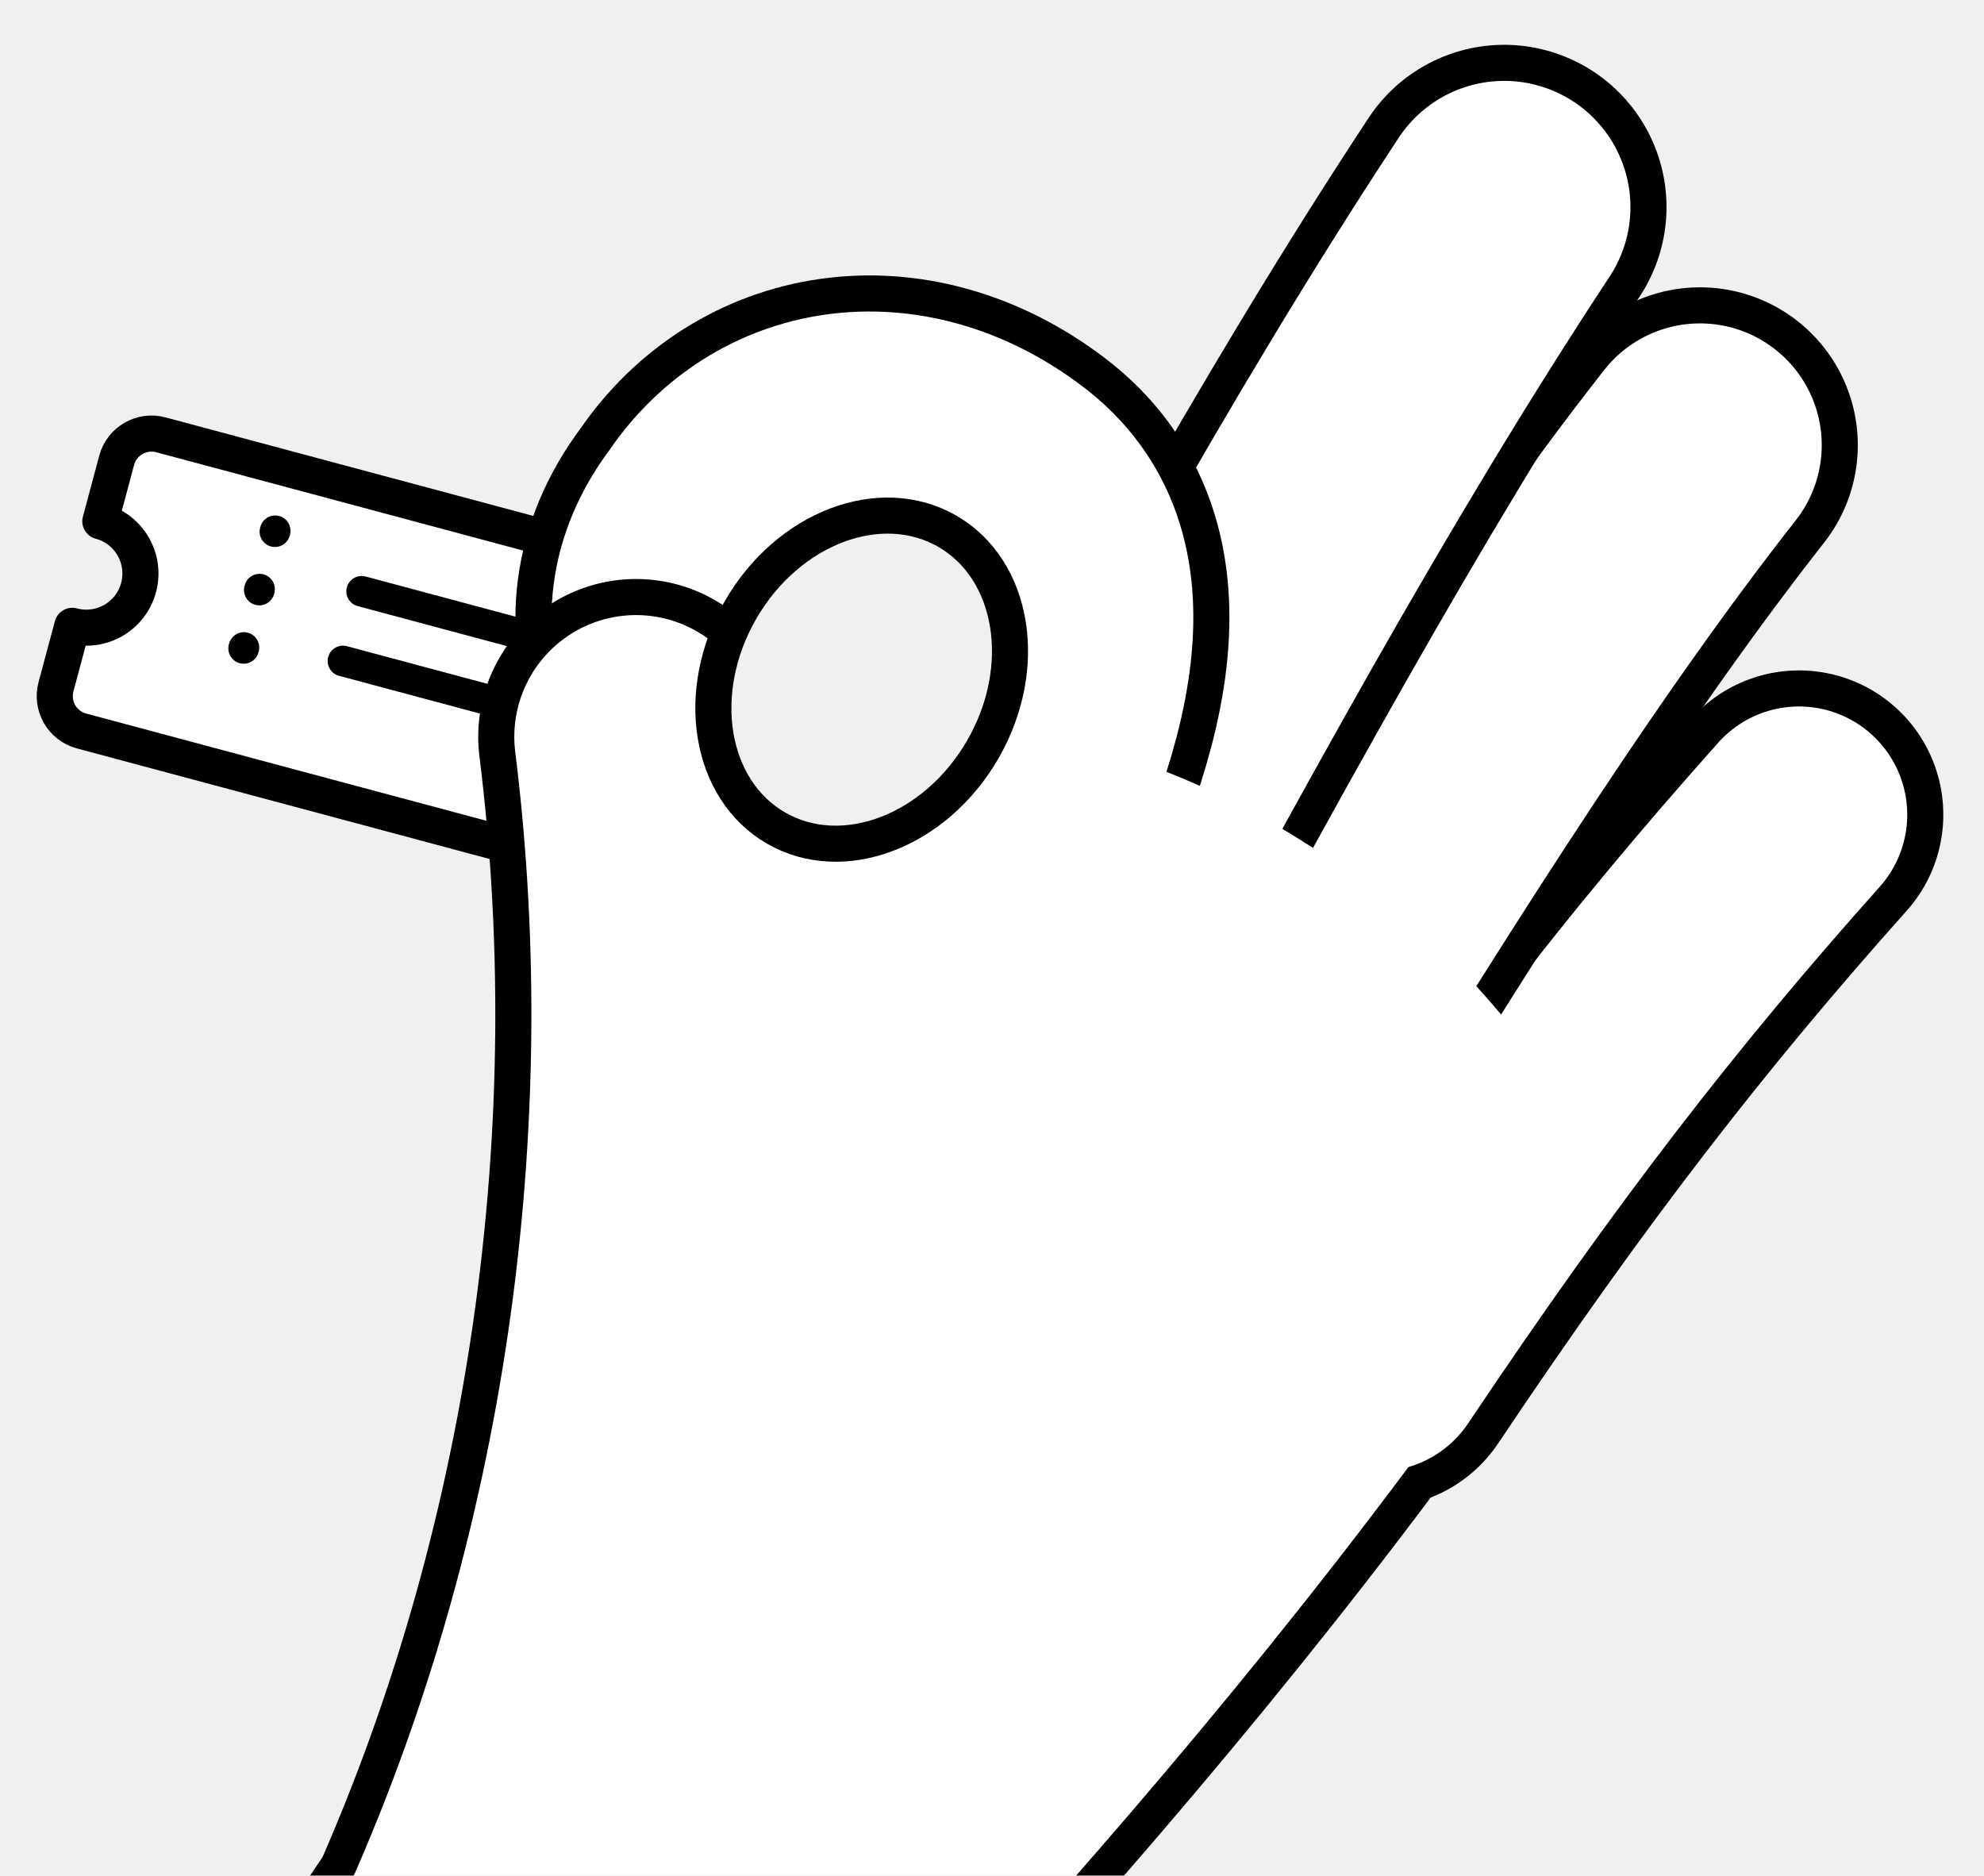
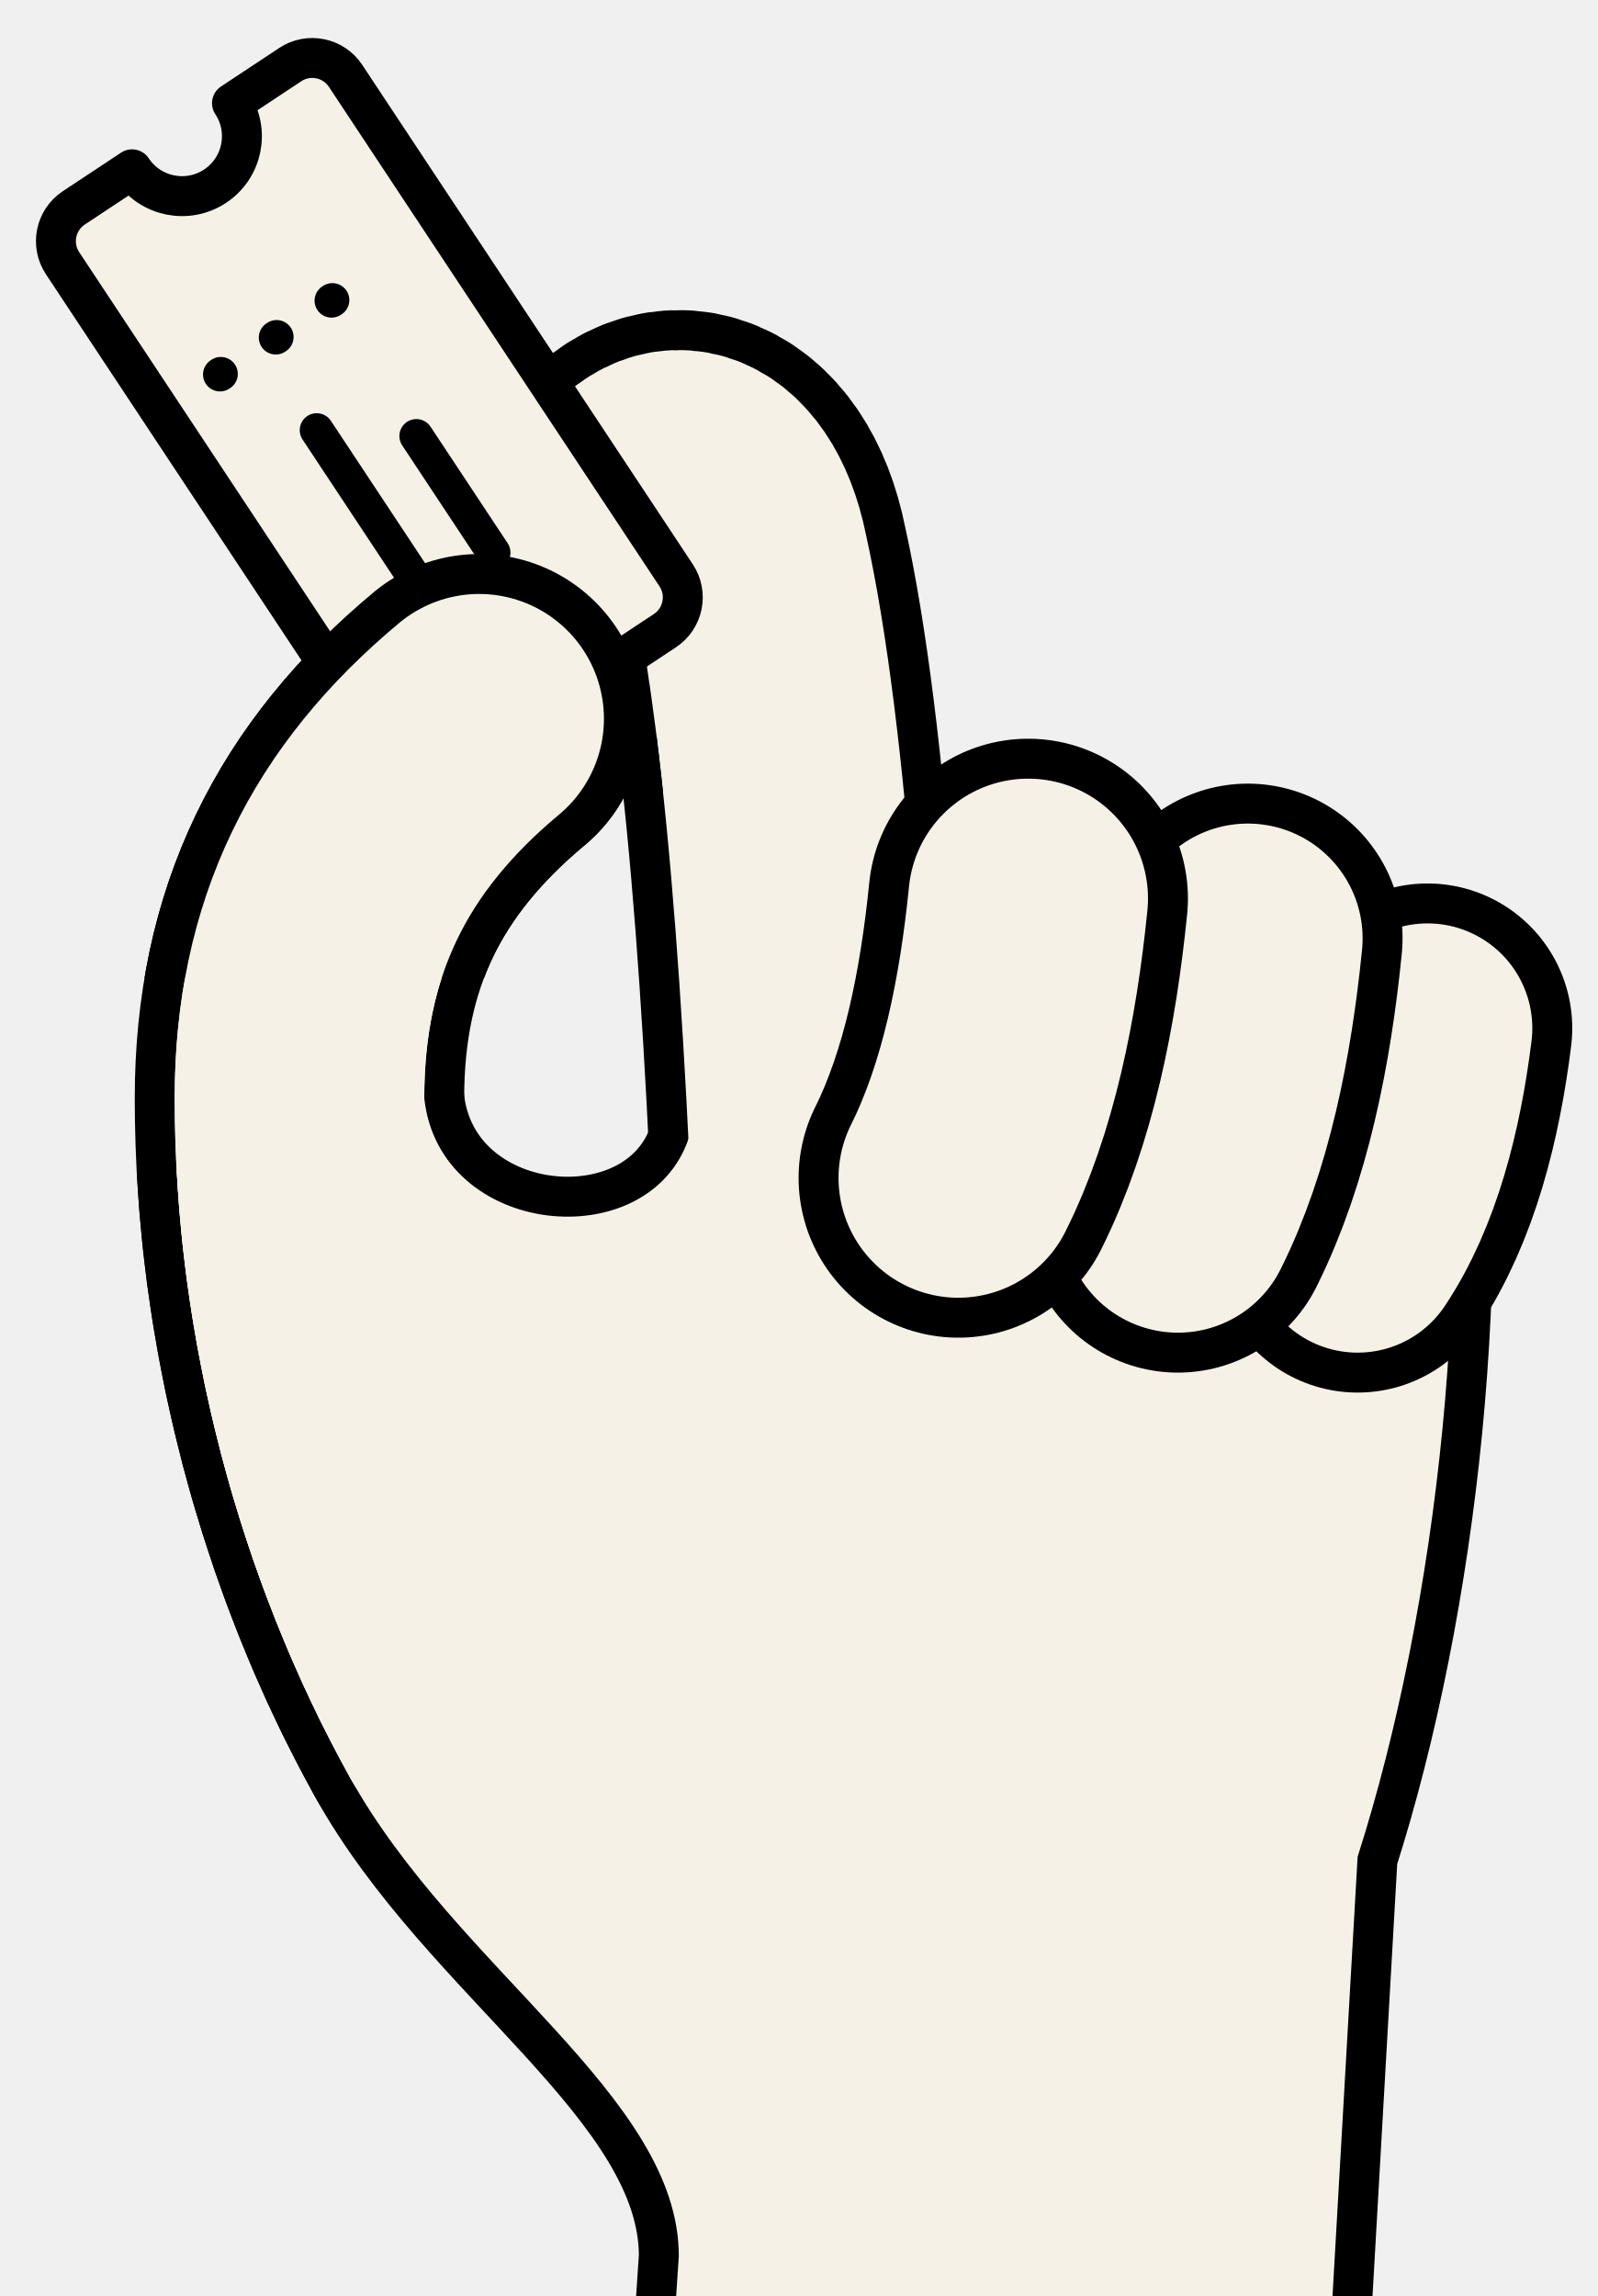
- <svg xmlns="http://www.w3.org/2000/svg" role="img" aria-label="Lippu illaksi" viewBox="10 18 220 208">
+ <svg xmlns="http://www.w3.org/2000/svg" role="img" aria-label="Lippu illaksi" viewBox="26 24 160 230">
  <defs>
-     <mask id="li-logo-hole" maskUnits="userSpaceOnUse" x="-100" y="-100" width="400" height="400">
-       <rect x="-100" y="-100" width="400" height="400" fill="#fff" />
-       <ellipse cx="88.5" cy="103" rx="15.5" ry="19" transform="rotate(0 88.5 103)" fill="#000" />
-     </mask>
+     <style>@media (prefers-color-scheme:dark){[stroke="#000000"]{stroke:#F3ECE2}[fill="#000000"]{fill:#F3ECE2}[stroke="#F6F1E7"]{stroke:#16120E}[fill="#F6F1E7"]{fill:#16120E}}</style>
+     <clipPath id="li-thumbtop">
+       <rect x="-100" y="-100" width="400" height="222" />
+     </clipPath>
    <clipPath id="li-logo-clip">
-       <rect x="-100" y="-100" width="400" height="326.0" />
+       <rect x="-100" y="-100" width="400" height="355" />
    </clipPath>
  </defs>
  <g clip-path="url(#li-logo-clip)">
-     <g transform="rotate(30.0 115 130)">
-       <g mask="url(#li-logo-hole)">
-         <g transform="translate(41 127) rotate(-15)">
-           <path d="M-30,-17 H30 a4,4 0 0 1 4,4 V-6 a6,6 0 0 0 0,12 V13 a4,4 0 0 1 -4,4 H-30 a4,4 0 0 1 -4,-4 V6 a6,6 0 0 0 0,-12 V-13 a4,4 0 0 1 4,-4 Z" fill="#FFFFFF" stroke="#000000" stroke-width="4" stroke-linejoin="round" />
-           <path d="M-26,-13 H-6 V13 H-26 Z" fill="#000000" opacity="0" />
-           <line x1="-15" y1="-10" x2="-15" y2="10" stroke="#000000" stroke-width="3.4" stroke-linecap="round" stroke-dasharray="0.1 6.6" />
-           <path d="M-4,-6 H18 M-4,2 H12" stroke="#000000" stroke-width="3.4" stroke-linecap="round" />
-         </g>
-         <path d="M110,98 C134,90 166,94 188,110 C186,146 181,178 175,208 C171,232 169,256 169,280 L104,280 C105,256 107,236 108,214 C105,196 104,170 106,148 C107,130 107,112 110,98 Z" fill="#FFFFFF" stroke="#000000" stroke-width="8" stroke-linejoin="round" />
-         <path d="M176,140 C178,110 181,88 186,64" fill="none" stroke="#000000" stroke-width="32" stroke-linecap="round" stroke-linejoin="round" />
-         <path d="M176,140 C178,110 181,88 186,64" fill="none" stroke="#FFFFFF" stroke-width="24" stroke-linecap="round" stroke-linejoin="round" />
-         <path d="M150,130 C151,95 152,62 156,34" fill="none" stroke="#000000" stroke-width="35" stroke-linecap="round" stroke-linejoin="round" />
-         <path d="M150,130 C151,95 152,62 156,34" fill="none" stroke="#FFFFFF" stroke-width="27" stroke-linecap="round" stroke-linejoin="round" />
-         <path d="M124,128 C123,90 122,56 124,22" fill="none" stroke="#000000" stroke-width="36" stroke-linecap="round" stroke-linejoin="round" />
-         <path d="M124,128 C123,90 122,56 124,22" fill="none" stroke="#FFFFFF" stroke-width="28" stroke-linecap="round" stroke-linejoin="round" />
-         <path d="M114,118 C113,94 108,76 92,74 C76,72 64,82 63,96 C62,104 65,110 70,114" fill="none" stroke="#000000" stroke-width="31" stroke-linecap="round" stroke-linejoin="round" />
-         <path d="M114,118 C113,94 108,76 92,74 C76,72 64,82 63,96 C62,104 65,110 70,114" fill="none" stroke="#FFFFFF" stroke-width="23" stroke-linecap="round" stroke-linejoin="round" />
-         <path d="M120,250 C116,204 98,158 70,121" fill="none" stroke="#000000" stroke-width="35" stroke-linecap="round" stroke-linejoin="round" />
-         <path d="M120,250 C116,204 98,158 70,121" fill="none" stroke="#FFFFFF" stroke-width="27" stroke-linecap="round" stroke-linejoin="round" />
-         <path d="M110,98 C134,90 166,94 188,110 C186,146 181,178 175,208 C171,232 169,256 169,280 L104,280 C105,256 107,236 108,214 C105,196 104,170 106,148 C107,130 107,112 110,98 Z" fill="#FFFFFF" />
-         <path d="M74,96 L100,80 L114,96 L114,165 L84,160 Z" fill="#FFFFFF" />
+     <g transform="rotate(0 120 150)">
+       <path d="M100,120 C120,112 152,112 170,122 C174,150 170,185 162,210 L158,280 L92,280 L94,250 C94,234 71.75,221.30 61.07,202.07 L59.45,199.05 L57.89,195.98 L56.41,192.85 L55.0,189.67 L53.67,186.44 L52.41,183.17 L51.23,179.85 L50.13,176.49 L49.1,173.1 L48.16,169.67 L47.3,166.2 L46.52,162.71 L45.83,159.19 L45.22,155.64 L44.7,152.08 L44.27,148.49 L43.94,144.88 L43.7,141.27 L52,138 L60,134 L68.5,134 C70,148 91,150 95,138 C97,130 99,124 100,120 Z" fill="#000000" stroke="#000000" stroke-width="8" stroke-linejoin="round" />
+       <path d="M108,165 C107,130 105,98 101,80 C99,70 92,68 88,76 C86,80 85,84 85,88" fill="none" stroke="#000000" stroke-width="32" stroke-linecap="round" stroke-linejoin="round" />
+       <path d="M72,196 C62,178 56,156 56,134 C56,118 62,106 74,96" fill="none" stroke="#000000" stroke-width="33" stroke-linecap="round" stroke-linejoin="round" />
+       <path d="M100,120 C120,112 152,112 170,122 C174,150 170,185 162,210 L158,280 L92,280 L94,250 C94,234 71.75,221.30 61.07,202.07 L59.45,199.05 L57.89,195.98 L56.41,192.85 L55.0,189.67 L53.67,186.44 L52.41,183.17 L51.23,179.85 L50.13,176.49 L49.1,173.1 L48.16,169.67 L47.3,166.2 L46.52,162.71 L45.83,159.19 L45.22,155.64 L44.7,152.08 L44.27,148.49 L43.94,144.88 L43.7,141.27 L52,138 L60,134 L68.5,134 C70,148 91,150 95,138 C97,130 99,124 100,120 Z" fill="#F6F1E7" />
+       <path d="M108,165 C107,130 105,98 101,80 C99,70 92,68 88,76 C86,80 85,84 85,88" fill="none" stroke="#F6F1E7" stroke-width="24" stroke-linecap="round" stroke-linejoin="round" />
+       <path d="M72,196 C62,178 56,156 56,134 C56,118 62,106 74,96" fill="none" stroke="#F6F1E7" stroke-width="25" stroke-linecap="round" stroke-linejoin="round" />
+       <path d="M90.42,103.49 L90.34,102.74 L90.26,102.0 L90.18,101.27 L90.09,100.54 L90.01,99.82 L89.92,99.11 L89.84,98.4 L89.75,97.7 L89.66,97.01 L89.57,96.33 L89.48,95.66 L89.39,94.99 L89.3,94.33 L89.21,93.68 L89.12,93.04 L89.02,92.41 L88.93,91.78 L88.84,91.16 L88.74,90.56 L88.64,89.96 L88.55,89.37 L88.45,88.79 L88.35,88.22 L88.25,87.65 L88.15,87.1 L88.05,86.56 L87.95,86.02 L87.85,85.5 L87.75,84.99 L87.64,84.48 L87.54,83.99 L87.44,83.51 L87.33,83.04" fill="none" stroke="#000000" stroke-width="4" stroke-linecap="round" stroke-linejoin="round" />
+       <g transform="translate(63 66) rotate(-123.5)">
+         <path d="M-30,-17 H30 a4,4 0 0 1 4,4 V-6 a6,6 0 0 0 0,12 V13 a4,4 0 0 1 -4,4 H-30 a4,4 0 0 1 -4,-4 V6 a6,6 0 0 0 0,-12 V-13 a4,4 0 0 1 4,-4 Z" fill="#F6F1E7" stroke="#000000" stroke-width="4" stroke-linejoin="round" />
+         <line x1="12" y1="-10" x2="12" y2="10" stroke="#000000" stroke-width="3.4" stroke-linecap="round" stroke-dasharray="0.1 6.6" />
+         <path d="M-18,-5 H2 M-18,3 H-4" stroke="#000000" stroke-width="3.4" stroke-linecap="round" />
      </g>
-       <ellipse cx="88.5" cy="103" rx="15.5" ry="19" transform="rotate(0 88.5 103)" fill="none" stroke="#000000" stroke-width="4" />
+       <g clip-path="url(#li-thumbtop)">
+         <path d="M72,196 C62,178 56,156 56,134 C56,118 62,106 74,96" fill="none" stroke="#000000" stroke-width="33" stroke-linecap="round" stroke-linejoin="round" />
+       </g>
+       <path d="M72,196 C62,178 56,156 56,134 C56,118 62,106 74,96" fill="none" stroke="#F6F1E7" stroke-width="25" stroke-linecap="round" stroke-linejoin="round" />
+       <path d="M169,127 C168,135 166,143 162,149" fill="none" stroke="#000000" stroke-width="29" stroke-linecap="round" stroke-linejoin="round" />
+       <path d="M169,127 C168,135 166,143 162,149" fill="none" stroke="#F6F1E7" stroke-width="21" stroke-linecap="round" stroke-linejoin="round" />
+       <path d="M151,118 C150,128 148,138 144,146" fill="none" stroke="#000000" stroke-width="31" stroke-linecap="round" stroke-linejoin="round" />
+       <path d="M151,118 C150,128 148,138 144,146" fill="none" stroke="#F6F1E7" stroke-width="23" stroke-linecap="round" stroke-linejoin="round" />
+       <path d="M129,114 C128,124 126,134 122,142" fill="none" stroke="#000000" stroke-width="32" stroke-linecap="round" stroke-linejoin="round" />
+       <path d="M129,114 C128,124 126,134 122,142" fill="none" stroke="#F6F1E7" stroke-width="24" stroke-linecap="round" stroke-linejoin="round" />
    </g>
  </g>
</svg>
